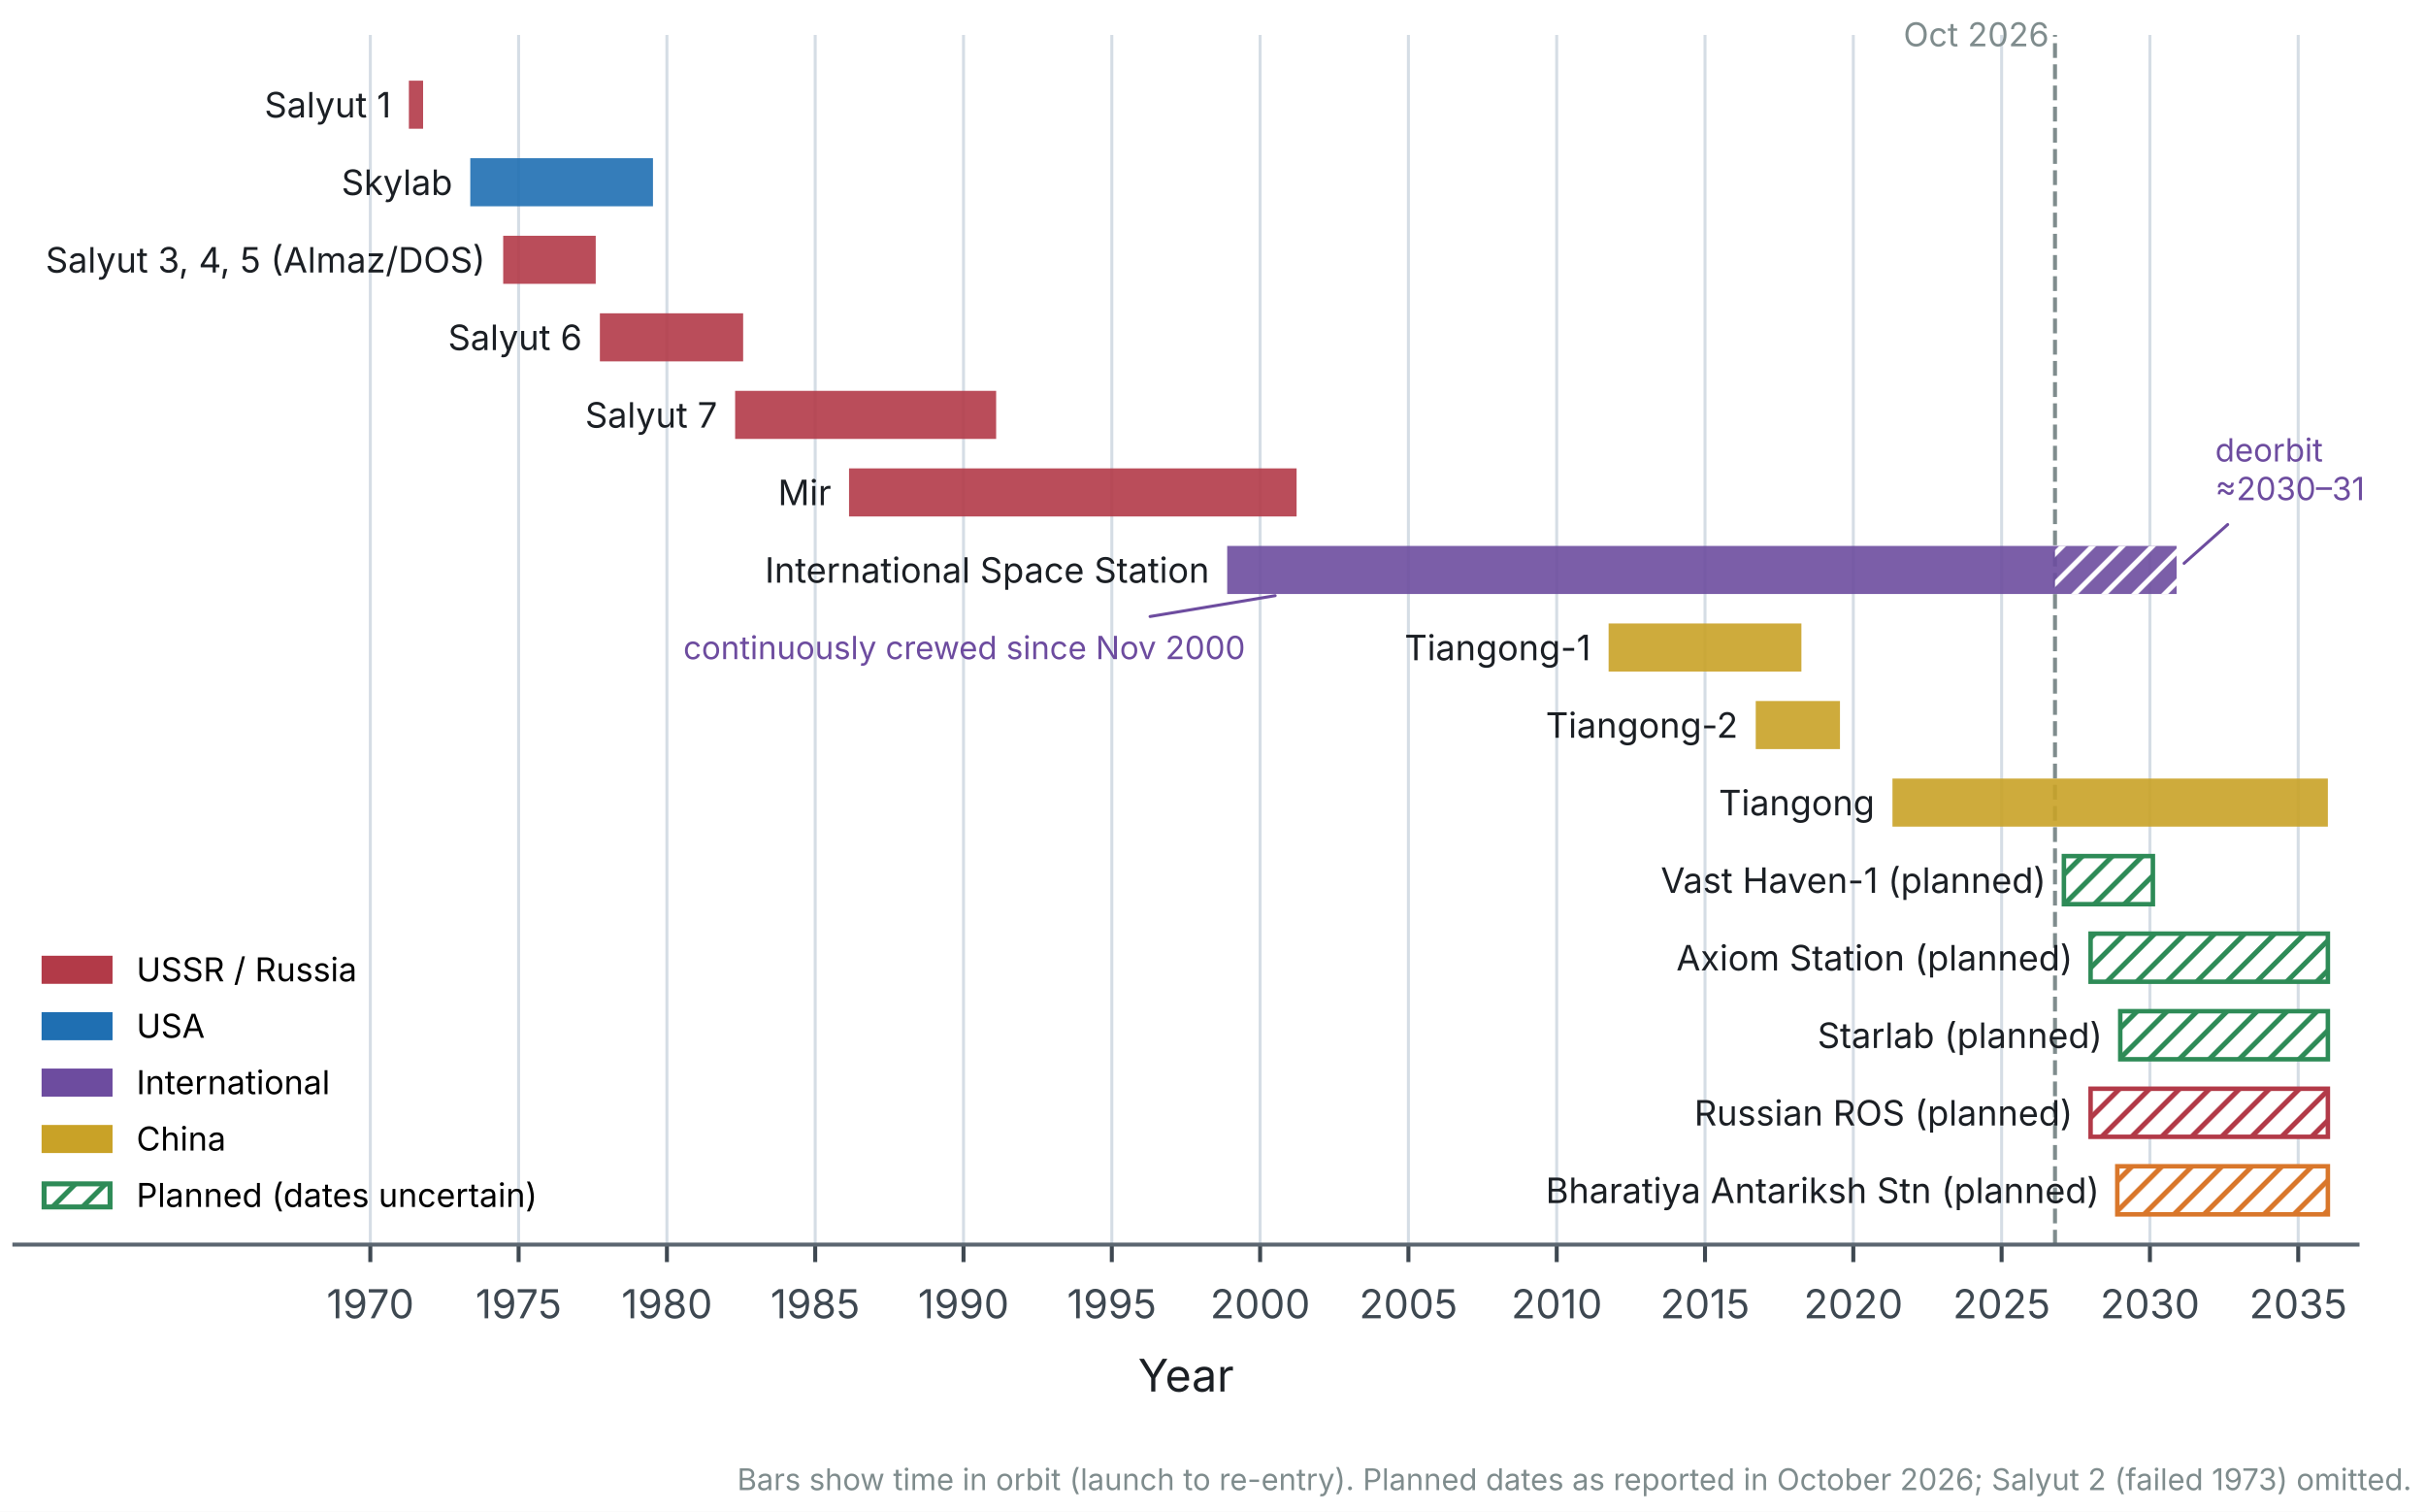
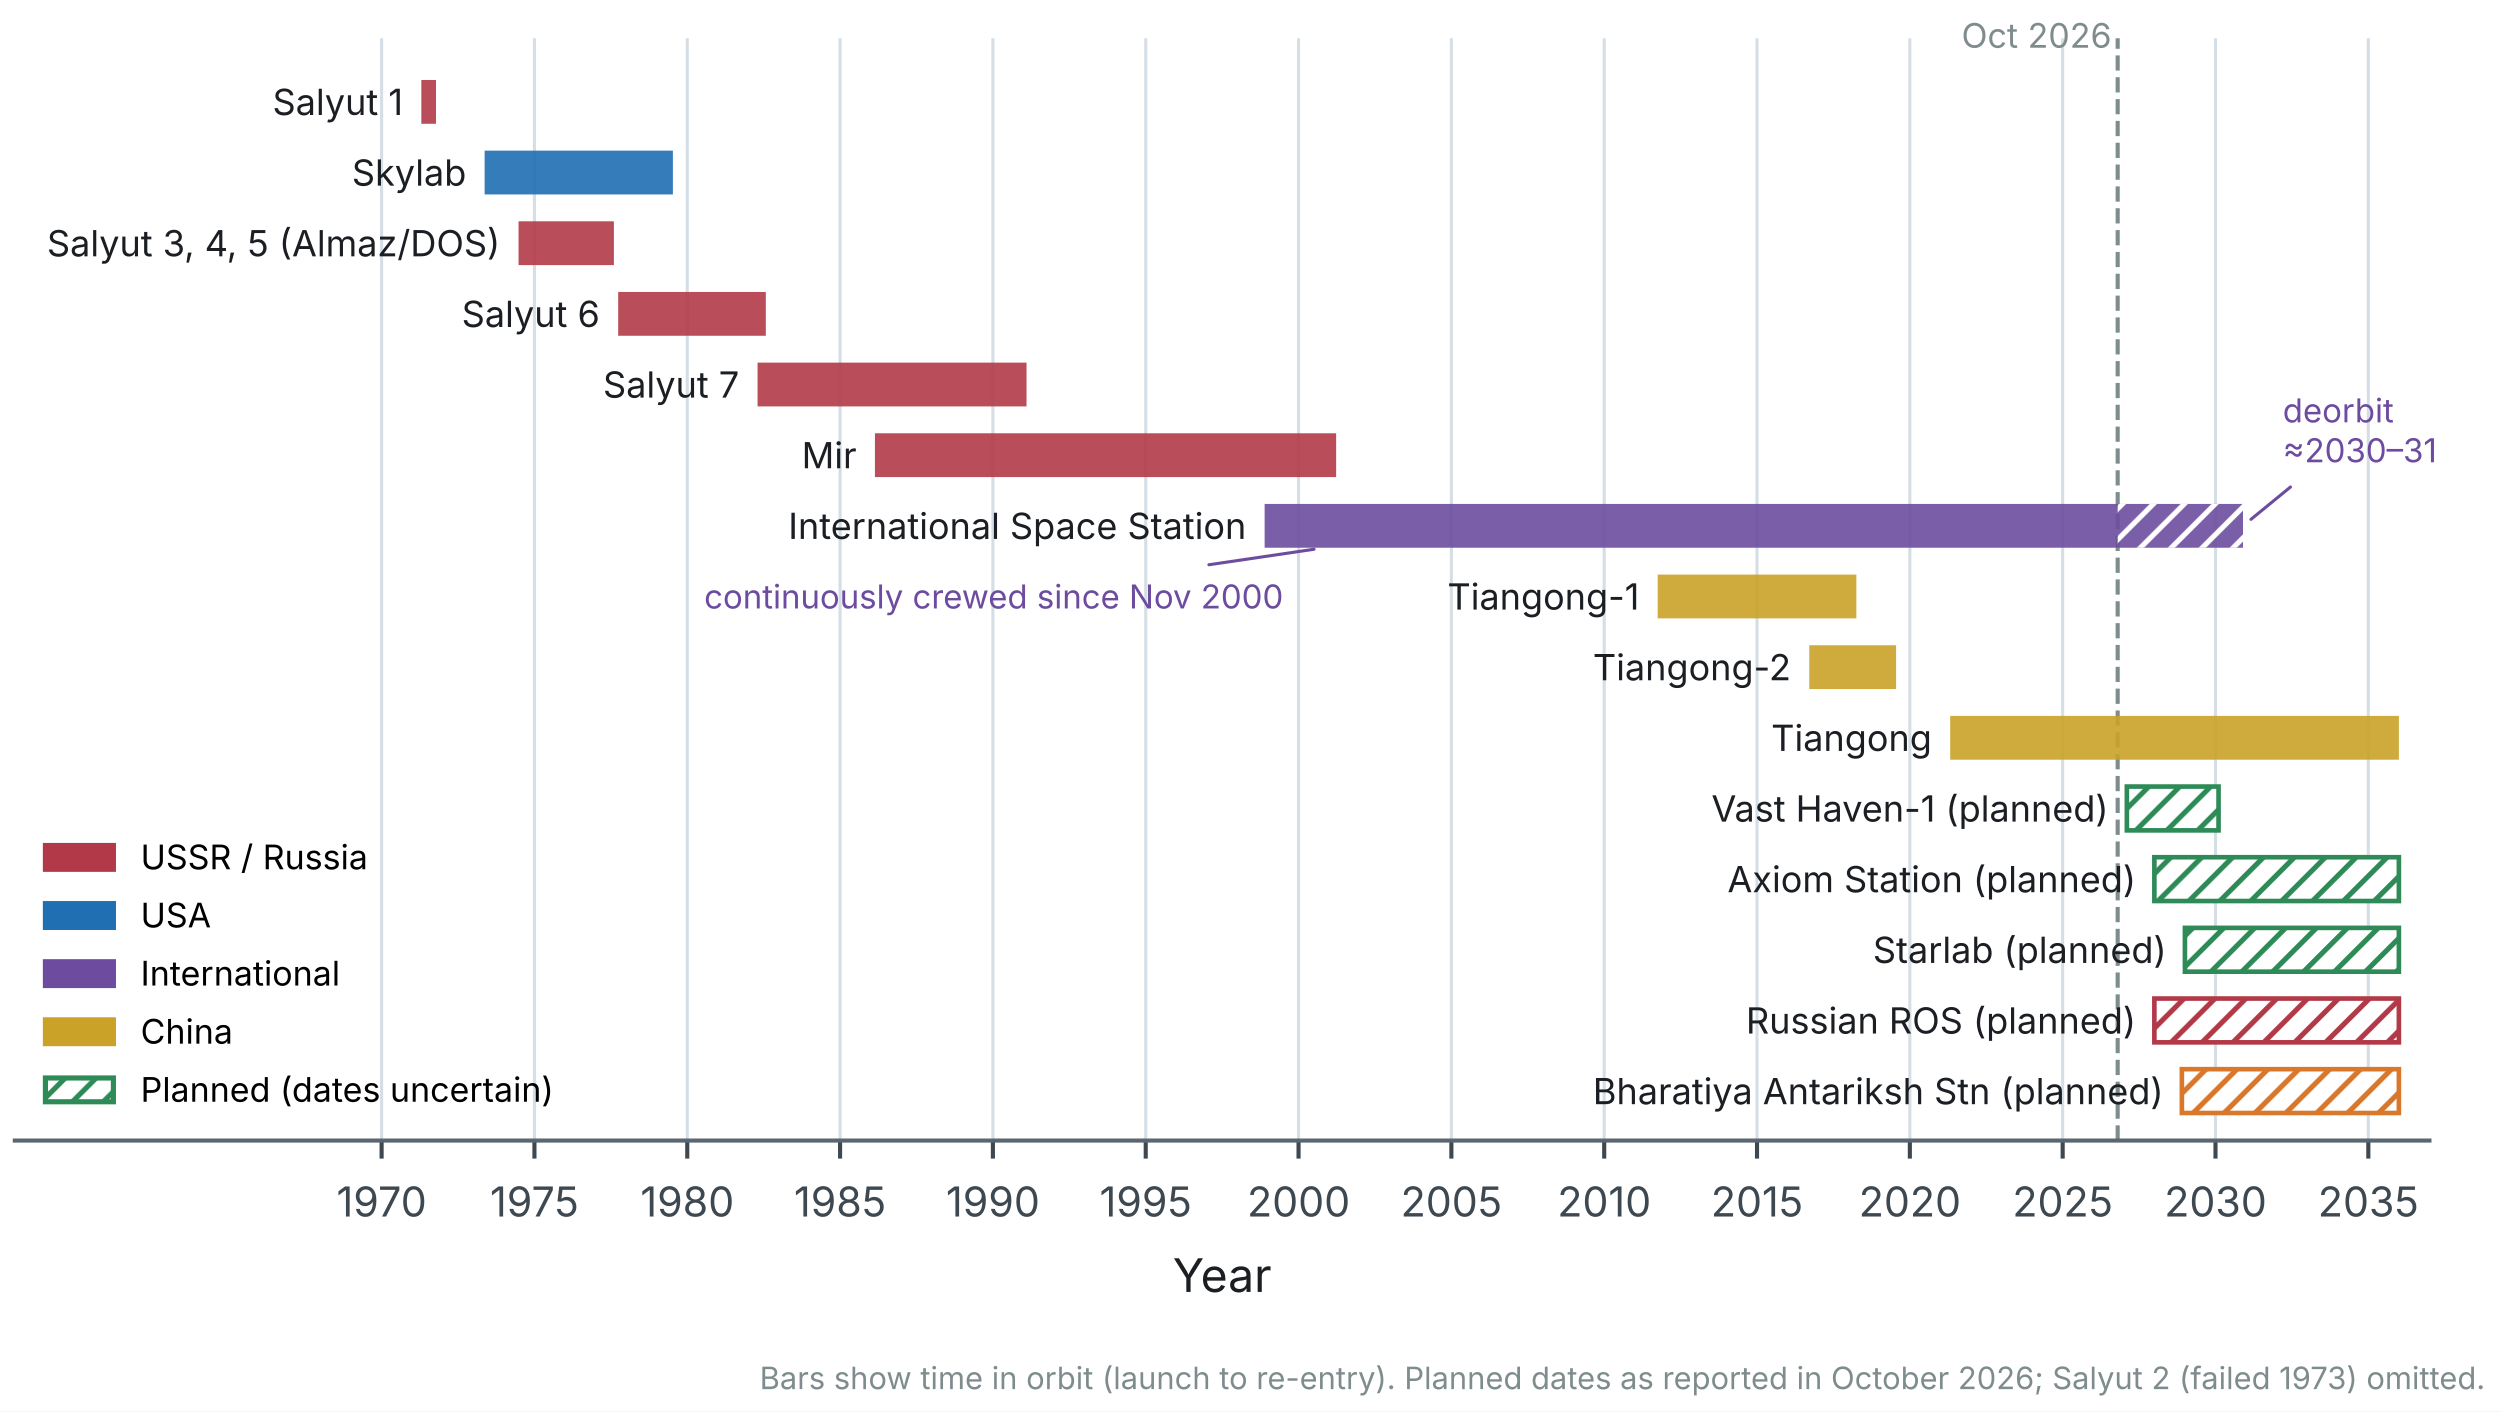
- <svg xmlns="http://www.w3.org/2000/svg" xmlns:xlink="http://www.w3.org/1999/xlink" width="485.451pt" height="302.486pt" viewBox="0 0 485.451 302.486" version="1.1">
+ <svg xmlns="http://www.w3.org/2000/svg" xmlns:xlink="http://www.w3.org/1999/xlink" width="485.451pt" height="274.067pt" viewBox="0 0 485.451 274.067" version="1.1">
  <defs>
    <style type="text/css">*{stroke-linejoin: round; stroke-linecap: butt}</style>
  </defs>
  <g id="figure_1">
    <g id="patch_1">
-       <path d="M 0 302.486  L 485.451 302.486  L 485.451 0  L 0 0  z " style="fill: #ffffff" />
+       <path d="M 0 274.067  L 485.451 274.067  L 485.451 0  L 0 0  z " style="fill: #ffffff" />
    </g>
    <g id="axes_1">
      <g id="patch_2">
-         <path d="M 2.88 249.028  L 471.751 249.028  L 471.751 6.987  L 2.88 6.987  z " style="fill: #ffffff" />
+         <path d="M 2.88 221.474  L 471.751 221.474  L 471.751 7.436  L 2.88 7.436  z " style="fill: #ffffff" />
      </g>
      <g id="line2d_1">
-         <path d="M 411.213 249.028  L 411.213 6.987  " clip-path="url(#p19a38a0647)" style="fill: none; stroke-dasharray: 2.96,1.28; stroke-dashoffset: 0; stroke: #7f8c8d; stroke-width: 0.8" />
+         <path d="M 411.213 221.474  L 411.213 7.436  " clip-path="url(#pb971fe01e6)" style="fill: none; stroke-dasharray: 2.96,1.28; stroke-dashoffset: 0; stroke: #7f8c8d; stroke-width: 0.8" />
      </g>
      <g id="matplotlib.axis_1">
        <g id="xtick_1">
          <g id="line2d_2">
-             <path d="M 74.101 249.028  L 74.101 6.987  " clip-path="url(#p19a38a0647)" style="fill: none; stroke: #d5dde5; stroke-width: 0.6; stroke-linecap: square" />
+             <path d="M 74.101 221.474  L 74.101 7.436  " clip-path="url(#pb971fe01e6)" style="fill: none; stroke: #d5dde5; stroke-width: 0.6; stroke-linecap: square" />
          </g>
          <g id="line2d_3">
            <defs>
-               <path id="mcc8056a09b" d="M 0 0  L 0 3.5  " style="stroke: #3e4851; stroke-width: 0.8" />
+               <path id="mfad1fdf4a9" d="M 0 0  L 0 3.5  " style="stroke: #3e4851; stroke-width: 0.8" />
            </defs>
            <g>
-               <use xlink:href="#mcc8056a09b" x="74.101" y="249.028" style="fill: #3e4851; stroke: #3e4851; stroke-width: 0.8" />
+               <use xlink:href="#mfad1fdf4a9" x="74.101" y="221.474" style="fill: #3e4851; stroke: #3e4851; stroke-width: 0.8" />
            </g>
          </g>
          <g id="text_1">
-             <text style="font-size: 8px; font-family: 'Inter'; text-anchor: middle; fill: #3e4851" x="74.101" y="263.778" transform="rotate(-0 74.10087 263.7782)">1970</text>
+             <text style="font-size: 8px; font-family: 'Inter'; text-anchor: middle; fill: #3e4851" x="74.101" y="236.224" transform="rotate(-0 74.10087 236.2236)">1970</text>
          </g>
        </g>
        <g id="xtick_2">
          <g id="line2d_4">
-             <path d="M 103.776 249.028  L 103.776 6.987  " clip-path="url(#p19a38a0647)" style="fill: none; stroke: #d5dde5; stroke-width: 0.6; stroke-linecap: square" />
+             <path d="M 103.776 221.474  L 103.776 7.436  " clip-path="url(#pb971fe01e6)" style="fill: none; stroke: #d5dde5; stroke-width: 0.6; stroke-linecap: square" />
          </g>
          <g id="line2d_5">
            <g>
-               <use xlink:href="#mcc8056a09b" x="103.776" y="249.028" style="fill: #3e4851; stroke: #3e4851; stroke-width: 0.8" />
+               <use xlink:href="#mfad1fdf4a9" x="103.776" y="221.474" style="fill: #3e4851; stroke: #3e4851; stroke-width: 0.8" />
            </g>
          </g>
          <g id="text_2">
-             <text style="font-size: 8px; font-family: 'Inter'; text-anchor: middle; fill: #3e4851" x="103.776" y="263.778" transform="rotate(-0 103.7762 263.7782)">1975</text>
+             <text style="font-size: 8px; font-family: 'Inter'; text-anchor: middle; fill: #3e4851" x="103.776" y="236.224" transform="rotate(-0 103.7762 236.2236)">1975</text>
          </g>
        </g>
        <g id="xtick_3">
          <g id="line2d_6">
-             <path d="M 133.452 249.028  L 133.452 6.987  " clip-path="url(#p19a38a0647)" style="fill: none; stroke: #d5dde5; stroke-width: 0.6; stroke-linecap: square" />
+             <path d="M 133.452 221.474  L 133.452 7.436  " clip-path="url(#pb971fe01e6)" style="fill: none; stroke: #d5dde5; stroke-width: 0.6; stroke-linecap: square" />
          </g>
          <g id="line2d_7">
            <g>
-               <use xlink:href="#mcc8056a09b" x="133.452" y="249.028" style="fill: #3e4851; stroke: #3e4851; stroke-width: 0.8" />
+               <use xlink:href="#mfad1fdf4a9" x="133.452" y="221.474" style="fill: #3e4851; stroke: #3e4851; stroke-width: 0.8" />
            </g>
          </g>
          <g id="text_3">
-             <text style="font-size: 8px; font-family: 'Inter'; text-anchor: middle; fill: #3e4851" x="133.452" y="263.778" transform="rotate(-0 133.4516 263.7782)">1980</text>
+             <text style="font-size: 8px; font-family: 'Inter'; text-anchor: middle; fill: #3e4851" x="133.452" y="236.224" transform="rotate(-0 133.4516 236.2236)">1980</text>
          </g>
        </g>
        <g id="xtick_4">
          <g id="line2d_8">
-             <path d="M 163.127 249.028  L 163.127 6.987  " clip-path="url(#p19a38a0647)" style="fill: none; stroke: #d5dde5; stroke-width: 0.6; stroke-linecap: square" />
+             <path d="M 163.127 221.474  L 163.127 7.436  " clip-path="url(#pb971fe01e6)" style="fill: none; stroke: #d5dde5; stroke-width: 0.6; stroke-linecap: square" />
          </g>
          <g id="line2d_9">
            <g>
-               <use xlink:href="#mcc8056a09b" x="163.127" y="249.028" style="fill: #3e4851; stroke: #3e4851; stroke-width: 0.8" />
+               <use xlink:href="#mfad1fdf4a9" x="163.127" y="221.474" style="fill: #3e4851; stroke: #3e4851; stroke-width: 0.8" />
            </g>
          </g>
          <g id="text_4">
-             <text style="font-size: 8px; font-family: 'Inter'; text-anchor: middle; fill: #3e4851" x="163.127" y="263.778" transform="rotate(-0 163.1269 263.7782)">1985</text>
+             <text style="font-size: 8px; font-family: 'Inter'; text-anchor: middle; fill: #3e4851" x="163.127" y="236.224" transform="rotate(-0 163.1269 236.2236)">1985</text>
          </g>
        </g>
        <g id="xtick_5">
          <g id="line2d_10">
-             <path d="M 192.802 249.028  L 192.802 6.987  " clip-path="url(#p19a38a0647)" style="fill: none; stroke: #d5dde5; stroke-width: 0.6; stroke-linecap: square" />
+             <path d="M 192.802 221.474  L 192.802 7.436  " clip-path="url(#pb971fe01e6)" style="fill: none; stroke: #d5dde5; stroke-width: 0.6; stroke-linecap: square" />
          </g>
          <g id="line2d_11">
            <g>
-               <use xlink:href="#mcc8056a09b" x="192.802" y="249.028" style="fill: #3e4851; stroke: #3e4851; stroke-width: 0.8" />
+               <use xlink:href="#mfad1fdf4a9" x="192.802" y="221.474" style="fill: #3e4851; stroke: #3e4851; stroke-width: 0.8" />
            </g>
          </g>
          <g id="text_5">
-             <text style="font-size: 8px; font-family: 'Inter'; text-anchor: middle; fill: #3e4851" x="192.802" y="263.778" transform="rotate(-0 192.8023 263.7782)">1990</text>
+             <text style="font-size: 8px; font-family: 'Inter'; text-anchor: middle; fill: #3e4851" x="192.802" y="236.224" transform="rotate(-0 192.8023 236.2236)">1990</text>
          </g>
        </g>
        <g id="xtick_6">
          <g id="line2d_12">
-             <path d="M 222.478 249.028  L 222.478 6.987  " clip-path="url(#p19a38a0647)" style="fill: none; stroke: #d5dde5; stroke-width: 0.6; stroke-linecap: square" />
+             <path d="M 222.478 221.474  L 222.478 7.436  " clip-path="url(#pb971fe01e6)" style="fill: none; stroke: #d5dde5; stroke-width: 0.6; stroke-linecap: square" />
          </g>
          <g id="line2d_13">
            <g>
-               <use xlink:href="#mcc8056a09b" x="222.478" y="249.028" style="fill: #3e4851; stroke: #3e4851; stroke-width: 0.8" />
+               <use xlink:href="#mfad1fdf4a9" x="222.478" y="221.474" style="fill: #3e4851; stroke: #3e4851; stroke-width: 0.8" />
            </g>
          </g>
          <g id="text_6">
-             <text style="font-size: 8px; font-family: 'Inter'; text-anchor: middle; fill: #3e4851" x="222.478" y="263.778" transform="rotate(-0 222.4777 263.7782)">1995</text>
+             <text style="font-size: 8px; font-family: 'Inter'; text-anchor: middle; fill: #3e4851" x="222.478" y="236.224" transform="rotate(-0 222.4777 236.2236)">1995</text>
          </g>
        </g>
        <g id="xtick_7">
          <g id="line2d_14">
-             <path d="M 252.153 249.028  L 252.153 6.987  " clip-path="url(#p19a38a0647)" style="fill: none; stroke: #d5dde5; stroke-width: 0.6; stroke-linecap: square" />
+             <path d="M 252.153 221.474  L 252.153 7.436  " clip-path="url(#pb971fe01e6)" style="fill: none; stroke: #d5dde5; stroke-width: 0.6; stroke-linecap: square" />
          </g>
          <g id="line2d_15">
            <g>
-               <use xlink:href="#mcc8056a09b" x="252.153" y="249.028" style="fill: #3e4851; stroke: #3e4851; stroke-width: 0.8" />
+               <use xlink:href="#mfad1fdf4a9" x="252.153" y="221.474" style="fill: #3e4851; stroke: #3e4851; stroke-width: 0.8" />
            </g>
          </g>
          <g id="text_7">
-             <text style="font-size: 8px; font-family: 'Inter'; text-anchor: middle; fill: #3e4851" x="252.153" y="263.778" transform="rotate(-0 252.153 263.7782)">2000</text>
+             <text style="font-size: 8px; font-family: 'Inter'; text-anchor: middle; fill: #3e4851" x="252.153" y="236.224" transform="rotate(-0 252.153 236.2236)">2000</text>
          </g>
        </g>
        <g id="xtick_8">
          <g id="line2d_16">
-             <path d="M 281.828 249.028  L 281.828 6.987  " clip-path="url(#p19a38a0647)" style="fill: none; stroke: #d5dde5; stroke-width: 0.6; stroke-linecap: square" />
+             <path d="M 281.828 221.474  L 281.828 7.436  " clip-path="url(#pb971fe01e6)" style="fill: none; stroke: #d5dde5; stroke-width: 0.6; stroke-linecap: square" />
          </g>
          <g id="line2d_17">
            <g>
-               <use xlink:href="#mcc8056a09b" x="281.828" y="249.028" style="fill: #3e4851; stroke: #3e4851; stroke-width: 0.8" />
+               <use xlink:href="#mfad1fdf4a9" x="281.828" y="221.474" style="fill: #3e4851; stroke: #3e4851; stroke-width: 0.8" />
            </g>
          </g>
          <g id="text_8">
-             <text style="font-size: 8px; font-family: 'Inter'; text-anchor: middle; fill: #3e4851" x="281.828" y="263.778" transform="rotate(-0 281.8284 263.7782)">2005</text>
+             <text style="font-size: 8px; font-family: 'Inter'; text-anchor: middle; fill: #3e4851" x="281.828" y="236.224" transform="rotate(-0 281.8284 236.2236)">2005</text>
          </g>
        </g>
        <g id="xtick_9">
          <g id="line2d_18">
-             <path d="M 311.504 249.028  L 311.504 6.987  " clip-path="url(#p19a38a0647)" style="fill: none; stroke: #d5dde5; stroke-width: 0.6; stroke-linecap: square" />
+             <path d="M 311.504 221.474  L 311.504 7.436  " clip-path="url(#pb971fe01e6)" style="fill: none; stroke: #d5dde5; stroke-width: 0.6; stroke-linecap: square" />
          </g>
          <g id="line2d_19">
            <g>
-               <use xlink:href="#mcc8056a09b" x="311.504" y="249.028" style="fill: #3e4851; stroke: #3e4851; stroke-width: 0.8" />
+               <use xlink:href="#mfad1fdf4a9" x="311.504" y="221.474" style="fill: #3e4851; stroke: #3e4851; stroke-width: 0.8" />
            </g>
          </g>
          <g id="text_9">
-             <text style="font-size: 8px; font-family: 'Inter'; text-anchor: middle; fill: #3e4851" x="311.504" y="263.778" transform="rotate(-0 311.5038 263.7782)">2010</text>
+             <text style="font-size: 8px; font-family: 'Inter'; text-anchor: middle; fill: #3e4851" x="311.504" y="236.224" transform="rotate(-0 311.5038 236.2236)">2010</text>
          </g>
        </g>
        <g id="xtick_10">
          <g id="line2d_20">
-             <path d="M 341.179 249.028  L 341.179 6.987  " clip-path="url(#p19a38a0647)" style="fill: none; stroke: #d5dde5; stroke-width: 0.6; stroke-linecap: square" />
+             <path d="M 341.179 221.474  L 341.179 7.436  " clip-path="url(#pb971fe01e6)" style="fill: none; stroke: #d5dde5; stroke-width: 0.6; stroke-linecap: square" />
          </g>
          <g id="line2d_21">
            <g>
-               <use xlink:href="#mcc8056a09b" x="341.179" y="249.028" style="fill: #3e4851; stroke: #3e4851; stroke-width: 0.8" />
+               <use xlink:href="#mfad1fdf4a9" x="341.179" y="221.474" style="fill: #3e4851; stroke: #3e4851; stroke-width: 0.8" />
            </g>
          </g>
          <g id="text_10">
-             <text style="font-size: 8px; font-family: 'Inter'; text-anchor: middle; fill: #3e4851" x="341.179" y="263.778" transform="rotate(-0 341.1791 263.7782)">2015</text>
+             <text style="font-size: 8px; font-family: 'Inter'; text-anchor: middle; fill: #3e4851" x="341.179" y="236.224" transform="rotate(-0 341.1791 236.2236)">2015</text>
          </g>
        </g>
        <g id="xtick_11">
          <g id="line2d_22">
-             <path d="M 370.854 249.028  L 370.854 6.987  " clip-path="url(#p19a38a0647)" style="fill: none; stroke: #d5dde5; stroke-width: 0.6; stroke-linecap: square" />
+             <path d="M 370.854 221.474  L 370.854 7.436  " clip-path="url(#pb971fe01e6)" style="fill: none; stroke: #d5dde5; stroke-width: 0.6; stroke-linecap: square" />
          </g>
          <g id="line2d_23">
            <g>
-               <use xlink:href="#mcc8056a09b" x="370.854" y="249.028" style="fill: #3e4851; stroke: #3e4851; stroke-width: 0.8" />
+               <use xlink:href="#mfad1fdf4a9" x="370.854" y="221.474" style="fill: #3e4851; stroke: #3e4851; stroke-width: 0.8" />
            </g>
          </g>
          <g id="text_11">
-             <text style="font-size: 8px; font-family: 'Inter'; text-anchor: middle; fill: #3e4851" x="370.854" y="263.778" transform="rotate(-0 370.8545 263.7782)">2020</text>
+             <text style="font-size: 8px; font-family: 'Inter'; text-anchor: middle; fill: #3e4851" x="370.854" y="236.224" transform="rotate(-0 370.8545 236.2236)">2020</text>
          </g>
        </g>
        <g id="xtick_12">
          <g id="line2d_24">
-             <path d="M 400.53 249.028  L 400.53 6.987  " clip-path="url(#p19a38a0647)" style="fill: none; stroke: #d5dde5; stroke-width: 0.6; stroke-linecap: square" />
+             <path d="M 400.53 221.474  L 400.53 7.436  " clip-path="url(#pb971fe01e6)" style="fill: none; stroke: #d5dde5; stroke-width: 0.6; stroke-linecap: square" />
          </g>
          <g id="line2d_25">
            <g>
-               <use xlink:href="#mcc8056a09b" x="400.53" y="249.028" style="fill: #3e4851; stroke: #3e4851; stroke-width: 0.8" />
+               <use xlink:href="#mfad1fdf4a9" x="400.53" y="221.474" style="fill: #3e4851; stroke: #3e4851; stroke-width: 0.8" />
            </g>
          </g>
          <g id="text_12">
-             <text style="font-size: 8px; font-family: 'Inter'; text-anchor: middle; fill: #3e4851" x="400.53" y="263.778" transform="rotate(-0 400.5298 263.7782)">2025</text>
+             <text style="font-size: 8px; font-family: 'Inter'; text-anchor: middle; fill: #3e4851" x="400.53" y="236.224" transform="rotate(-0 400.5298 236.2236)">2025</text>
          </g>
        </g>
        <g id="xtick_13">
          <g id="line2d_26">
-             <path d="M 430.205 249.028  L 430.205 6.987  " clip-path="url(#p19a38a0647)" style="fill: none; stroke: #d5dde5; stroke-width: 0.6; stroke-linecap: square" />
+             <path d="M 430.205 221.474  L 430.205 7.436  " clip-path="url(#pb971fe01e6)" style="fill: none; stroke: #d5dde5; stroke-width: 0.6; stroke-linecap: square" />
          </g>
          <g id="line2d_27">
            <g>
-               <use xlink:href="#mcc8056a09b" x="430.205" y="249.028" style="fill: #3e4851; stroke: #3e4851; stroke-width: 0.8" />
+               <use xlink:href="#mfad1fdf4a9" x="430.205" y="221.474" style="fill: #3e4851; stroke: #3e4851; stroke-width: 0.8" />
            </g>
          </g>
          <g id="text_13">
-             <text style="font-size: 8px; font-family: 'Inter'; text-anchor: middle; fill: #3e4851" x="430.205" y="263.778" transform="rotate(-0 430.2052 263.7782)">2030</text>
+             <text style="font-size: 8px; font-family: 'Inter'; text-anchor: middle; fill: #3e4851" x="430.205" y="236.224" transform="rotate(-0 430.2052 236.2236)">2030</text>
          </g>
        </g>
        <g id="xtick_14">
          <g id="line2d_28">
-             <path d="M 459.881 249.028  L 459.881 6.987  " clip-path="url(#p19a38a0647)" style="fill: none; stroke: #d5dde5; stroke-width: 0.6; stroke-linecap: square" />
+             <path d="M 459.881 221.474  L 459.881 7.436  " clip-path="url(#pb971fe01e6)" style="fill: none; stroke: #d5dde5; stroke-width: 0.6; stroke-linecap: square" />
          </g>
          <g id="line2d_29">
            <g>
-               <use xlink:href="#mcc8056a09b" x="459.881" y="249.028" style="fill: #3e4851; stroke: #3e4851; stroke-width: 0.8" />
+               <use xlink:href="#mfad1fdf4a9" x="459.881" y="221.474" style="fill: #3e4851; stroke: #3e4851; stroke-width: 0.8" />
            </g>
          </g>
          <g id="text_14">
-             <text style="font-size: 8px; font-family: 'Inter'; text-anchor: middle; fill: #3e4851" x="459.881" y="263.778" transform="rotate(-0 459.8806 263.7782)">2035</text>
+             <text style="font-size: 8px; font-family: 'Inter'; text-anchor: middle; fill: #3e4851" x="459.881" y="236.224" transform="rotate(-0 459.8806 236.2236)">2035</text>
          </g>
        </g>
        <g id="text_15">
-           <text style="font-size: 9px; font-family: 'Inter'; text-anchor: middle; fill: #1b1f24" x="237.315" y="278.427" transform="rotate(-0 237.3154 278.4266)">Year</text>
+           <text style="font-size: 9px; font-family: 'Inter'; text-anchor: middle; fill: #1b1f24" x="237.315" y="250.872" transform="rotate(-0 237.3154 250.872)">Year</text>
        </g>
      </g>
      <g id="matplotlib.axis_2" />
      <g id="patch_3">
-         <path d="M 81.816 25.761  L 84.665 25.761  L 84.665 16.141  L 81.816 16.141  z " clip-path="url(#p19a38a0647)" style="fill: #b23a48; opacity: 0.9" />
+         <path d="M 81.816 24.037  L 84.665 24.037  L 84.665 15.531  L 81.816 15.531  z " clip-path="url(#pb971fe01e6)" style="fill: #b23a48; opacity: 0.9" />
      </g>
      <g id="patch_4">
-         <path d="M 94.102 41.276  L 130.662 41.276  L 130.662 31.656  L 94.102 31.656  z " clip-path="url(#p19a38a0647)" style="fill: #1f6fb2; opacity: 0.9" />
+         <path d="M 94.102 37.758  L 130.662 37.758  L 130.662 29.251  L 94.102 29.251  z " clip-path="url(#pb971fe01e6)" style="fill: #1f6fb2; opacity: 0.9" />
      </g>
      <g id="patch_5">
-         <path d="M 100.69 56.792  L 119.207 56.792  L 119.207 47.172  L 100.69 47.172  z " clip-path="url(#p19a38a0647)" style="fill: #b23a48; opacity: 0.9" />
+         <path d="M 100.69 51.478  L 119.207 51.478  L 119.207 42.971  L 100.69 42.971  z " clip-path="url(#pb971fe01e6)" style="fill: #b23a48; opacity: 0.9" />
      </g>
      <g id="patch_6">
-         <path d="M 120.038 72.307  L 148.705 72.307  L 148.705 62.687  L 120.038 62.687  z " clip-path="url(#p19a38a0647)" style="fill: #b23a48; opacity: 0.9" />
+         <path d="M 120.038 65.198  L 148.705 65.198  L 148.705 56.692  L 120.038 56.692  z " clip-path="url(#pb971fe01e6)" style="fill: #b23a48; opacity: 0.9" />
      </g>
      <g id="patch_7">
-         <path d="M 147.102 87.822  L 199.331 87.822  L 199.331 78.203  L 147.102 78.203  z " clip-path="url(#p19a38a0647)" style="fill: #b23a48; opacity: 0.9" />
+         <path d="M 147.102 78.919  L 199.331 78.919  L 199.331 70.412  L 147.102 70.412  z " clip-path="url(#pb971fe01e6)" style="fill: #b23a48; opacity: 0.9" />
      </g>
      <g id="patch_8">
-         <path d="M 169.893 103.338  L 259.453 103.338  L 259.453 93.718  L 169.893 93.718  z " clip-path="url(#p19a38a0647)" style="fill: #b23a48; opacity: 0.9" />
+         <path d="M 169.893 92.639  L 259.453 92.639  L 259.453 84.133  L 169.893 84.133  z " clip-path="url(#pb971fe01e6)" style="fill: #b23a48; opacity: 0.9" />
      </g>
      <g id="patch_9">
-         <path d="M 245.565 118.853  L 435.547 118.853  L 435.547 109.234  L 245.565 109.234  z " clip-path="url(#p19a38a0647)" style="fill: #6d4c9f; opacity: 0.9" />
+         <path d="M 245.565 106.36  L 435.547 106.36  L 435.547 97.853  L 245.565 97.853  z " clip-path="url(#pb971fe01e6)" style="fill: #6d4c9f; opacity: 0.9" />
      </g>
      <g id="patch_10">
-         <path d="M 321.89 134.369  L 360.468 134.369  L 360.468 124.749  L 321.89 124.749  z " clip-path="url(#p19a38a0647)" style="fill: #c9a227; opacity: 0.9" />
+         <path d="M 321.89 120.08  L 360.468 120.08  L 360.468 111.573  L 321.89 111.573  z " clip-path="url(#pb971fe01e6)" style="fill: #c9a227; opacity: 0.9" />
      </g>
      <g id="patch_11">
-         <path d="M 351.328 149.884  L 368.184 149.884  L 368.184 140.265  L 351.328 140.265  z " clip-path="url(#p19a38a0647)" style="fill: #c9a227; opacity: 0.9" />
+         <path d="M 351.328 133.8  L 368.184 133.8  L 368.184 125.294  L 351.328 125.294  z " clip-path="url(#pb971fe01e6)" style="fill: #c9a227; opacity: 0.9" />
      </g>
      <g id="patch_12">
-         <path d="M 378.689 165.4  L 465.816 165.4  L 465.816 155.78  L 378.689 155.78  z " clip-path="url(#p19a38a0647)" style="fill: #c9a227; opacity: 0.9" />
+         <path d="M 378.689 147.521  L 465.816 147.521  L 465.816 139.014  L 378.689 139.014  z " clip-path="url(#pb971fe01e6)" style="fill: #c9a227; opacity: 0.9" />
      </g>
      <g id="patch_13">
-         <path d="M 412.993 180.915  L 430.799 180.915  L 430.799 171.296  L 412.993 171.296  z " clip-path="url(#p19a38a0647)" style="fill: url(#hdde4781de1); stroke: #2e8b57; stroke-width: 0.9; stroke-linejoin: miter" />
+         <path d="M 412.993 161.241  L 430.799 161.241  L 430.799 152.734  L 412.993 152.734  z " clip-path="url(#pb971fe01e6)" style="fill: url(#hee64d06a87); stroke: #2e8b57; stroke-width: 0.9; stroke-linejoin: miter" />
      </g>
      <g id="patch_14">
-         <path d="M 418.335 196.431  L 465.816 196.431  L 465.816 186.811  L 418.335 186.811  z " clip-path="url(#p19a38a0647)" style="fill: url(#hdde4781de1); stroke: #2e8b57; stroke-width: 0.9; stroke-linejoin: miter" />
+         <path d="M 418.335 174.961  L 465.816 174.961  L 465.816 166.455  L 418.335 166.455  z " clip-path="url(#pb971fe01e6)" style="fill: url(#hee64d06a87); stroke: #2e8b57; stroke-width: 0.9; stroke-linejoin: miter" />
      </g>
      <g id="patch_15">
-         <path d="M 424.27 211.946  L 465.816 211.946  L 465.816 202.327  L 424.27 202.327  z " clip-path="url(#p19a38a0647)" style="fill: url(#hdde4781de1); stroke: #2e8b57; stroke-width: 0.9; stroke-linejoin: miter" />
+         <path d="M 424.27 188.682  L 465.816 188.682  L 465.816 180.175  L 424.27 180.175  z " clip-path="url(#pb971fe01e6)" style="fill: url(#hee64d06a87); stroke: #2e8b57; stroke-width: 0.9; stroke-linejoin: miter" />
      </g>
      <g id="patch_16">
-         <path d="M 418.335 227.462  L 465.816 227.462  L 465.816 217.842  L 418.335 217.842  z " clip-path="url(#p19a38a0647)" style="fill: url(#hc3ddc9a3be); stroke: #b23a48; stroke-width: 0.9; stroke-linejoin: miter" />
+         <path d="M 418.335 202.402  L 465.816 202.402  L 465.816 193.896  L 418.335 193.896  z " clip-path="url(#pb971fe01e6)" style="fill: url(#hfff609f7ad); stroke: #b23a48; stroke-width: 0.9; stroke-linejoin: miter" />
      </g>
      <g id="patch_17">
-         <path d="M 423.677 242.977  L 465.816 242.977  L 465.816 233.358  L 423.677 233.358  z " clip-path="url(#p19a38a0647)" style="fill: url(#heecfa0add0); stroke: #d9772b; stroke-width: 0.9; stroke-linejoin: miter" />
+         <path d="M 423.677 216.123  L 465.816 216.123  L 465.816 207.616  L 423.677 207.616  z " clip-path="url(#pb971fe01e6)" style="fill: url(#hddcdb48496); stroke: #d9772b; stroke-width: 0.9; stroke-linejoin: miter" />
      </g>
      <g id="patch_18">
-         <path d="M 2.88 249.028  L 471.751 249.028  " style="fill: none; stroke: #5b6670; stroke-width: 0.8; stroke-linejoin: miter; stroke-linecap: square" />
+         <path d="M 2.88 221.474  L 471.751 221.474  " style="fill: none; stroke: #5b6670; stroke-width: 0.8; stroke-linejoin: miter; stroke-linecap: square" />
      </g>
      <g id="text_16">
-         <text style="font-size: 7px; font-family: 'Inter'; text-anchor: end; fill: #1b1f24" x="78.255" y="23.497" transform="rotate(-0 78.25542 23.49718)">Salyut 1</text>
+         <text style="font-size: 7px; font-family: 'Inter'; text-anchor: end; fill: #1b1f24" x="78.255" y="22.33" transform="rotate(-0 78.25542 22.33038)">Salyut 1</text>
      </g>
      <g id="text_17">
-         <text style="font-size: 7px; font-family: 'Inter'; text-anchor: end; fill: #1b1f24" x="90.541" y="39.013" transform="rotate(-0 90.54102 39.01265)">Skylab</text>
+         <text style="font-size: 7px; font-family: 'Inter'; text-anchor: end; fill: #1b1f24" x="90.541" y="36.051" transform="rotate(-0 90.54102 36.05076)">Skylab</text>
      </g>
      <g id="text_18">
-         <text style="font-size: 7px; font-family: 'Inter'; text-anchor: end; fill: #1b1f24" x="97.129" y="54.528" transform="rotate(-0 97.12895 54.52812)">Salyut 3, 4, 5 (Almaz/DOS)</text>
+         <text style="font-size: 7px; font-family: 'Inter'; text-anchor: end; fill: #1b1f24" x="97.129" y="49.771" transform="rotate(-0 97.12895 49.77114)">Salyut 3, 4, 5 (Almaz/DOS)</text>
      </g>
      <g id="text_19">
-         <text style="font-size: 7px; font-family: 'Inter'; text-anchor: end; fill: #1b1f24" x="116.477" y="70.044" transform="rotate(-0 116.4773 70.04359)">Salyut 6</text>
+         <text style="font-size: 7px; font-family: 'Inter'; text-anchor: end; fill: #1b1f24" x="116.477" y="63.492" transform="rotate(-0 116.4773 63.49151)">Salyut 6</text>
      </g>
      <g id="text_20">
-         <text style="font-size: 7px; font-family: 'Inter'; text-anchor: end; fill: #1b1f24" x="143.541" y="85.559" transform="rotate(-0 143.5412 85.55906)">Salyut 7</text>
+         <text style="font-size: 7px; font-family: 'Inter'; text-anchor: end; fill: #1b1f24" x="143.541" y="77.212" transform="rotate(-0 143.5412 77.21189)">Salyut 7</text>
      </g>
      <g id="text_21">
-         <text style="font-size: 7px; font-family: 'Inter'; text-anchor: end; fill: #1b1f24" x="166.332" y="101.075" transform="rotate(-0 166.3319 101.0745)">Mir</text>
+         <text style="font-size: 7px; font-family: 'Inter'; text-anchor: end; fill: #1b1f24" x="166.332" y="90.932" transform="rotate(-0 166.3319 90.93227)">Mir</text>
      </g>
      <g id="text_22">
-         <text style="font-size: 7px; font-family: 'Inter'; text-anchor: end; fill: #1b1f24" x="242.004" y="116.59" transform="rotate(-0 242.0041 116.59)">International Space Station</text>
+         <text style="font-size: 7px; font-family: 'Inter'; text-anchor: end; fill: #1b1f24" x="242.004" y="104.653" transform="rotate(-0 242.0041 104.6527)">International Space Station</text>
      </g>
      <g id="text_23">
-         <text style="font-size: 7px; font-family: 'Inter'; text-anchor: end; fill: #1b1f24" x="318.329" y="132.105" transform="rotate(-0 318.3291 132.1055)">Tiangong-1</text>
+         <text style="font-size: 7px; font-family: 'Inter'; text-anchor: end; fill: #1b1f24" x="318.329" y="118.373" transform="rotate(-0 318.3291 118.373)">Tiangong-1</text>
      </g>
      <g id="text_24">
-         <text style="font-size: 7px; font-family: 'Inter'; text-anchor: end; fill: #1b1f24" x="347.767" y="147.621" transform="rotate(-0 347.767 147.6209)">Tiangong-2</text>
+         <text style="font-size: 7px; font-family: 'Inter'; text-anchor: end; fill: #1b1f24" x="347.767" y="132.093" transform="rotate(-0 347.767 132.0934)">Tiangong-2</text>
      </g>
      <g id="text_25">
-         <text style="font-size: 7px; font-family: 'Inter'; text-anchor: end; fill: #1b1f24" x="375.128" y="163.136" transform="rotate(-0 375.1277 163.1364)">Tiangong</text>
+         <text style="font-size: 7px; font-family: 'Inter'; text-anchor: end; fill: #1b1f24" x="375.128" y="145.814" transform="rotate(-0 375.1277 145.8138)">Tiangong</text>
      </g>
      <g id="text_26">
-         <text style="font-size: 7px; font-family: 'Inter'; text-anchor: end; fill: #1b1f24" x="409.432" y="178.652" transform="rotate(-0 409.4324 178.6519)">Vast Haven-1 (planned)</text>
+         <text style="font-size: 7px; font-family: 'Inter'; text-anchor: end; fill: #1b1f24" x="409.432" y="159.534" transform="rotate(-0 409.4324 159.5342)">Vast Haven-1 (planned)</text>
      </g>
      <g id="text_27">
-         <text style="font-size: 7px; font-family: 'Inter'; text-anchor: end; fill: #1b1f24" x="414.774" y="194.167" transform="rotate(-0 414.774 194.1673)">Axiom Station (planned)</text>
+         <text style="font-size: 7px; font-family: 'Inter'; text-anchor: end; fill: #1b1f24" x="414.774" y="173.255" transform="rotate(-0 414.774 173.2546)">Axiom Station (planned)</text>
      </g>
      <g id="text_28">
-         <text style="font-size: 7px; font-family: 'Inter'; text-anchor: end; fill: #1b1f24" x="420.709" y="209.683" transform="rotate(-0 420.7091 209.6828)">Starlab (planned)</text>
+         <text style="font-size: 7px; font-family: 'Inter'; text-anchor: end; fill: #1b1f24" x="420.709" y="186.975" transform="rotate(-0 420.7091 186.9749)">Starlab (planned)</text>
      </g>
      <g id="text_29">
-         <text style="font-size: 7px; font-family: 'Inter'; text-anchor: end; fill: #1b1f24" x="414.774" y="225.198" transform="rotate(-0 414.774 225.1983)">Russian ROS (planned)</text>
+         <text style="font-size: 7px; font-family: 'Inter'; text-anchor: end; fill: #1b1f24" x="414.774" y="200.695" transform="rotate(-0 414.774 200.6953)">Russian ROS (planned)</text>
      </g>
      <g id="text_30">
-         <text style="font-size: 7px; font-family: 'Inter'; text-anchor: end; fill: #1b1f24" x="420.116" y="240.714" transform="rotate(-0 420.1156 240.7137)">Bharatiya Antariksh Stn (planned)</text>
+         <text style="font-size: 7px; font-family: 'Inter'; text-anchor: end; fill: #1b1f24" x="420.116" y="214.416" transform="rotate(-0 420.1156 214.4157)">Bharatiya Antariksh Stn (planned)</text>
      </g>
      <g id="patch_19">
-         <path d="M 411.213 118.853  L 435.547 118.853  L 435.547 109.234  L 411.213 109.234  z " clip-path="url(#p19a38a0647)" style="fill: url(#h7bd699c9e2)" />
+         <path d="M 411.213 106.36  L 435.547 106.36  L 435.547 97.853  L 411.213 97.853  z " clip-path="url(#pb971fe01e6)" style="fill: url(#h52f92f8d17)" />
      </g>
      <g id="text_31">
        <text style="font-size: 6.6px; font-family: 'Inter'; text-anchor: end; fill: #7f8c8d" x="410.026" y="9.274" transform="rotate(-0 410.026 9.27375)">Oct 2026</text>
      </g>
      <g id="patch_20">
-         <path d="M 230.133 123.358  Q 242.648 121.27 255.164 119.183  " style="fill: none; stroke: #6d4c9f; stroke-width: 0.6; stroke-linecap: round" />
+         <path d="M 234.748 109.662  Q 244.955 108.157 255.162 106.651  " style="fill: none; stroke: #6d4c9f; stroke-width: 0.6; stroke-linecap: round" />
      </g>
      <g id="text_32">
-         <text style="font-size: 6.4px; font-family: 'Inter'; text-anchor: end; fill: #6d4c9f" x="249.185" y="131.887" transform="rotate(-0 249.1855 131.8872)">continuously crewed since Nov 2000</text>
+         <text style="font-size: 6.4px; font-family: 'Inter'; text-anchor: end; fill: #6d4c9f" x="249.185" y="118.155" transform="rotate(-0 249.1855 118.1548)">continuously crewed since Nov 2000</text>
      </g>
      <g id="patch_21">
-         <path d="M 445.768 104.955  Q 441.405 108.835 437.042 112.714  " style="fill: none; stroke: #6d4c9f; stroke-width: 0.6; stroke-linecap: round" />
+         <path d="M 444.764 94.567  Q 440.928 97.704 437.093 100.842  " style="fill: none; stroke: #6d4c9f; stroke-width: 0.6; stroke-linecap: round" />
      </g>
      <g id="text_33">
-         <text style="font-size: 6.4px; font-family: 'Inter'; fill: #6d4c9f" transform="translate(443.2624 92.33594)">deorbit</text>
-         <text style="font-size: 6.4px; font-family: 'Inter'; fill: #6d4c9f" transform="translate(443.2624 100.0797)">≈2030–31</text>
+         <text style="font-size: 6.4px; font-family: 'Inter'; fill: #6d4c9f" transform="translate(443.2624 82.01417)">deorbit</text>
+         <text style="font-size: 6.4px; font-family: 'Inter'; fill: #6d4c9f" transform="translate(443.2624 89.75793)">≈2030–31</text>
      </g>
      <g id="legend_1">
        <g id="patch_22">
-           <path d="M 8.82 196.353  L 22.02 196.353  L 22.02 191.733  L 8.82 191.733  z " style="fill: #b23a48; stroke: #b23a48; stroke-linejoin: miter" />
+           <path d="M 8.82 168.799  L 22.02 168.799  L 22.02 164.179  L 8.82 164.179  z " style="fill: #b23a48; stroke: #b23a48; stroke-linejoin: miter" />
        </g>
        <g id="text_34">
-           <text style="font-size: 6.6px; font-family: 'Inter'; text-anchor: start" x="27.3" y="196.353" transform="rotate(-0 27.3 196.3532)">USSR / Russia</text>
+           <text style="font-size: 6.6px; font-family: 'Inter'; text-anchor: start" x="27.3" y="168.799" transform="rotate(-0 27.3 168.7986)">USSR / Russia</text>
        </g>
        <g id="patch_23">
-           <path d="M 8.82 207.639  L 22.02 207.639  L 22.02 203.019  L 8.82 203.019  z " style="fill: #1f6fb2; stroke: #1f6fb2; stroke-linejoin: miter" />
+           <path d="M 8.82 180.084  L 22.02 180.084  L 22.02 175.464  L 8.82 175.464  z " style="fill: #1f6fb2; stroke: #1f6fb2; stroke-linejoin: miter" />
        </g>
        <g id="text_35">
-           <text style="font-size: 6.6px; font-family: 'Inter'; text-anchor: start" x="27.3" y="207.639" transform="rotate(-0 27.3 207.639)">USA</text>
+           <text style="font-size: 6.6px; font-family: 'Inter'; text-anchor: start" x="27.3" y="180.084" transform="rotate(-0 27.3 180.0844)">USA</text>
        </g>
        <g id="patch_24">
-           <path d="M 8.82 218.925  L 22.02 218.925  L 22.02 214.305  L 8.82 214.305  z " style="fill: #6d4c9f; stroke: #6d4c9f; stroke-linejoin: miter" />
+           <path d="M 8.82 191.37  L 22.02 191.37  L 22.02 186.75  L 8.82 186.75  z " style="fill: #6d4c9f; stroke: #6d4c9f; stroke-linejoin: miter" />
        </g>
        <g id="text_36">
-           <text style="font-size: 6.6px; font-family: 'Inter'; text-anchor: start" x="27.3" y="218.925" transform="rotate(-0 27.3 218.9247)">International</text>
+           <text style="font-size: 6.6px; font-family: 'Inter'; text-anchor: start" x="27.3" y="191.37" transform="rotate(-0 27.3 191.3701)">International</text>
        </g>
        <g id="patch_25">
-           <path d="M 8.82 230.21  L 22.02 230.21  L 22.02 225.59  L 8.82 225.59  z " style="fill: #c9a227; stroke: #c9a227; stroke-linejoin: miter" />
+           <path d="M 8.82 202.656  L 22.02 202.656  L 22.02 198.036  L 8.82 198.036  z " style="fill: #c9a227; stroke: #c9a227; stroke-linejoin: miter" />
        </g>
        <g id="text_37">
-           <text style="font-size: 6.6px; font-family: 'Inter'; text-anchor: start" x="27.3" y="230.21" transform="rotate(-0 27.3 230.2104)">China</text>
+           <text style="font-size: 6.6px; font-family: 'Inter'; text-anchor: start" x="27.3" y="202.656" transform="rotate(-0 27.3 202.6558)">China</text>
        </g>
        <g id="patch_26">
-           <path d="M 8.82 241.496  L 22.02 241.496  L 22.02 236.876  L 8.82 236.876  z " style="fill: url(#hdde4781de1); stroke: #2e8b57; stroke-linejoin: miter" />
+           <path d="M 8.82 213.942  L 22.02 213.942  L 22.02 209.322  L 8.82 209.322  z " style="fill: url(#hee64d06a87); stroke: #2e8b57; stroke-linejoin: miter" />
        </g>
        <g id="text_38">
-           <text style="font-size: 6.6px; font-family: 'Inter'; text-anchor: start" x="27.3" y="241.496" transform="rotate(-0 27.3 241.4962)">Planned (dates uncertain)</text>
+           <text style="font-size: 6.6px; font-family: 'Inter'; text-anchor: start" x="27.3" y="213.942" transform="rotate(-0 27.3 213.9416)">Planned (dates uncertain)</text>
        </g>
      </g>
    </g>
    <g id="text_39">
-       <text style="font-size: 6px; font-family: 'Inter'; text-anchor: end; fill: #7f8c8d" x="482.571" y="298.158" transform="rotate(-0 482.5705 298.1583)">Bars show time in orbit (launch to re-entry). Planned dates as reported in October 2026; Salyut 2 (failed 1973) omitted.</text>
+       <text style="font-size: 6px; font-family: 'Inter'; text-anchor: end; fill: #7f8c8d" x="482.571" y="269.74" transform="rotate(-0 482.5705 269.7396)">Bars show time in orbit (launch to re-entry). Planned dates as reported in October 2026; Salyut 2 (failed 1973) omitted.</text>
    </g>
  </g>
  <defs>
-     <clipPath id="p19a38a0647">
-       <rect x="2.88" y="6.987" width="468.871" height="242.041" />
+     <clipPath id="pb971fe01e6">
+       <rect x="2.88" y="7.436" width="468.871" height="214.038" />
    </clipPath>
  </defs>
  <defs>
-     <pattern id="hdde4781de1" patternUnits="userSpaceOnUse" x="0" y="0" width="72" height="72">
+     <pattern id="hee64d06a87" patternUnits="userSpaceOnUse" x="0" y="0" width="72" height="72">
      <rect x="0" y="0" width="73" height="73" fill="#ffffff" />
      <path d="M -36 36  L 36 -36  M -33 39  L 39 -33  M -30 42  L 42 -30  M -27 45  L 45 -27  M -24 48  L 48 -24  M -21 51  L 51 -21  M -18 54  L 54 -18  M -15 57  L 57 -15  M -12 60  L 60 -12  M -9 63  L 63 -9  M -6 66  L 66 -6  M -3 69  L 69 -3  M 0 72  L 72 0  M 3 75  L 75 3  M 6 78  L 78 6  M 9 81  L 81 9  M 12 84  L 84 12  M 15 87  L 87 15  M 18 90  L 90 18  M 21 93  L 93 21  M 24 96  L 96 24  M 27 99  L 99 27  M 30 102  L 102 30  M 33 105  L 105 33  M 36 108  L 108 36  " style="fill: #2e8b57; stroke: #2e8b57; stroke-width: 1.0; stroke-linecap: butt; stroke-linejoin: miter" />
    </pattern>
-     <pattern id="hc3ddc9a3be" patternUnits="userSpaceOnUse" x="0" y="0" width="72" height="72">
+     <pattern id="hfff609f7ad" patternUnits="userSpaceOnUse" x="0" y="0" width="72" height="72">
      <rect x="0" y="0" width="73" height="73" fill="#ffffff" />
      <path d="M -36 36  L 36 -36  M -33 39  L 39 -33  M -30 42  L 42 -30  M -27 45  L 45 -27  M -24 48  L 48 -24  M -21 51  L 51 -21  M -18 54  L 54 -18  M -15 57  L 57 -15  M -12 60  L 60 -12  M -9 63  L 63 -9  M -6 66  L 66 -6  M -3 69  L 69 -3  M 0 72  L 72 0  M 3 75  L 75 3  M 6 78  L 78 6  M 9 81  L 81 9  M 12 84  L 84 12  M 15 87  L 87 15  M 18 90  L 90 18  M 21 93  L 93 21  M 24 96  L 96 24  M 27 99  L 99 27  M 30 102  L 102 30  M 33 105  L 105 33  M 36 108  L 108 36  " style="fill: #b23a48; stroke: #b23a48; stroke-width: 1.0; stroke-linecap: butt; stroke-linejoin: miter" />
    </pattern>
-     <pattern id="heecfa0add0" patternUnits="userSpaceOnUse" x="0" y="0" width="72" height="72">
+     <pattern id="hddcdb48496" patternUnits="userSpaceOnUse" x="0" y="0" width="72" height="72">
      <rect x="0" y="0" width="73" height="73" fill="#ffffff" />
      <path d="M -36 36  L 36 -36  M -33 39  L 39 -33  M -30 42  L 42 -30  M -27 45  L 45 -27  M -24 48  L 48 -24  M -21 51  L 51 -21  M -18 54  L 54 -18  M -15 57  L 57 -15  M -12 60  L 60 -12  M -9 63  L 63 -9  M -6 66  L 66 -6  M -3 69  L 69 -3  M 0 72  L 72 0  M 3 75  L 75 3  M 6 78  L 78 6  M 9 81  L 81 9  M 12 84  L 84 12  M 15 87  L 87 15  M 18 90  L 90 18  M 21 93  L 93 21  M 24 96  L 96 24  M 27 99  L 99 27  M 30 102  L 102 30  M 33 105  L 105 33  M 36 108  L 108 36  " style="fill: #d9772b; stroke: #d9772b; stroke-width: 1.0; stroke-linecap: butt; stroke-linejoin: miter" />
    </pattern>
-     <pattern id="h7bd699c9e2" patternUnits="userSpaceOnUse" x="0" y="0" width="72" height="72">
+     <pattern id="h52f92f8d17" patternUnits="userSpaceOnUse" x="0" y="0" width="72" height="72">
      <rect x="0" y="0" width="73" height="73" fill="none" />
      <path d="M -36 36  L 36 -36  M -33 39  L 39 -33  M -30 42  L 42 -30  M -27 45  L 45 -27  M -24 48  L 48 -24  M -21 51  L 51 -21  M -18 54  L 54 -18  M -15 57  L 57 -15  M -12 60  L 60 -12  M -9 63  L 63 -9  M -6 66  L 66 -6  M -3 69  L 69 -3  M 0 72  L 72 0  M 3 75  L 75 3  M 6 78  L 78 6  M 9 81  L 81 9  M 12 84  L 84 12  M 15 87  L 87 15  M 18 90  L 90 18  M 21 93  L 93 21  M 24 96  L 96 24  M 27 99  L 99 27  M 30 102  L 102 30  M 33 105  L 105 33  M 36 108  L 108 36  " style="fill: #ffffff; stroke: #ffffff; stroke-width: 1.0; stroke-linecap: butt; stroke-linejoin: miter" />
    </pattern>
  </defs>
</svg>
